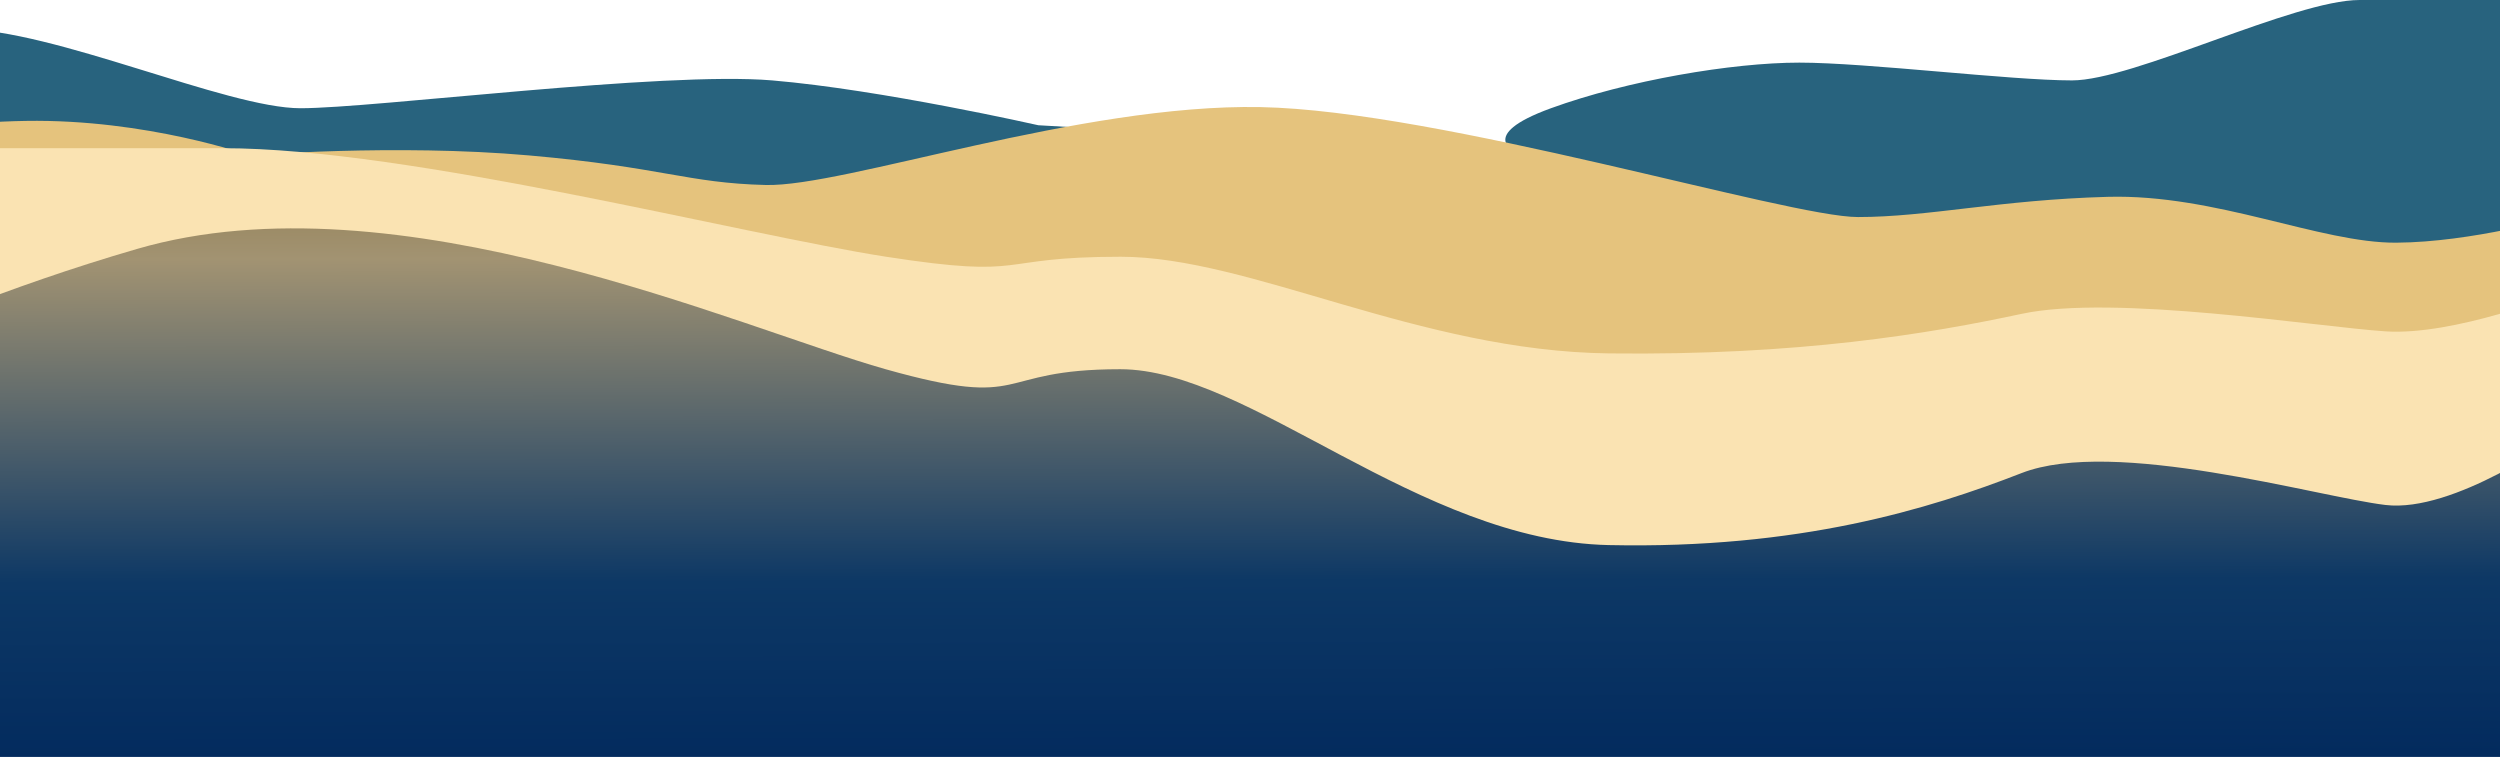
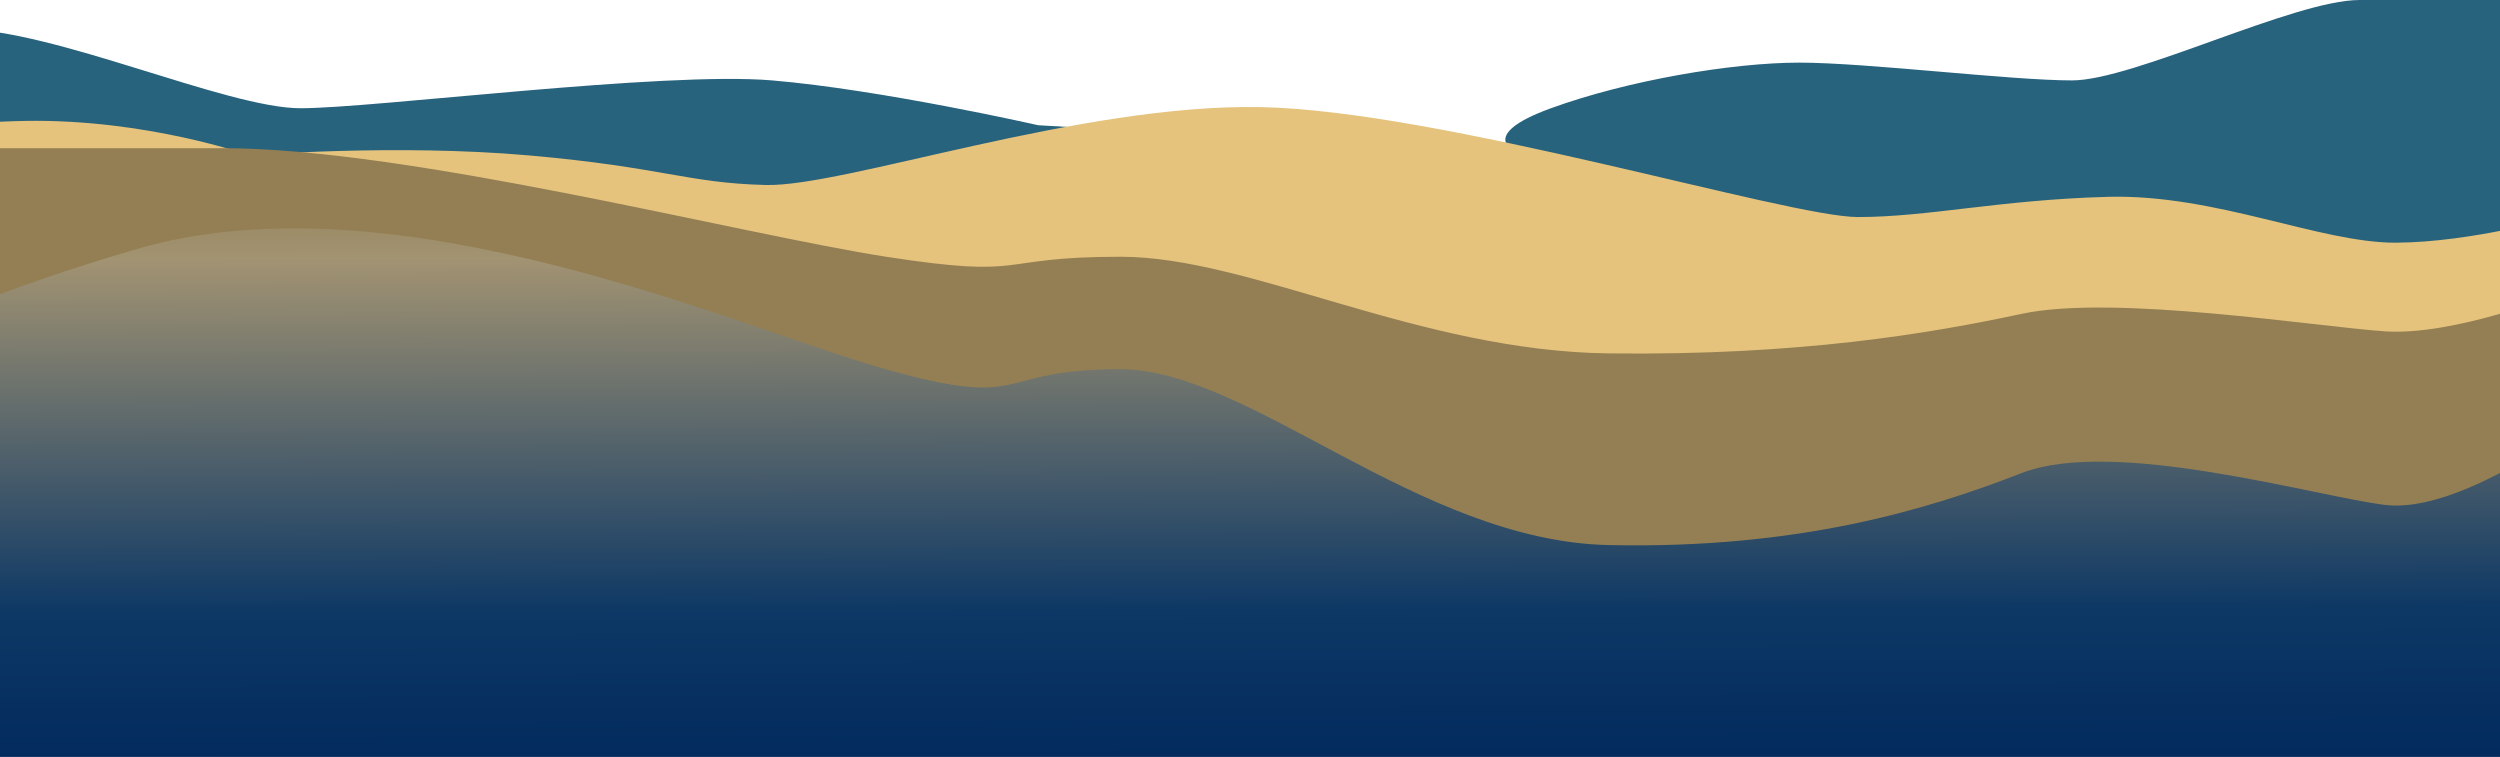
<svg xmlns="http://www.w3.org/2000/svg" width="1440" height="436" viewBox="0 0 1440 436" fill="none">
  <path d="M444.775 46.311C381.846 40.967 215.561 62.342 173.071 62.342C130.58 62.342 30.76 16.766 -22.488 16.766C-75.735 16.766 -163 62.342 -163 62.342V182.127H1471V0H1359.13C1321.48 0 1228.97 46.311 1193.47 46.311C1157.97 46.311 1075.14 36.069 1036.41 36.069C997.689 36.069 937.449 46.311 893.345 62.342C849.241 78.372 873.982 88.169 873.982 88.169L598.063 72.138C598.063 72.138 507.704 51.654 444.775 46.311Z" fill="#28637E" />
  <path d="M14.881 69.641C-54.905 70.777 -146 89.521 -146 89.521V270.43H1474V125.021C1474 125.021 1423.92 139.505 1380.24 139.789C1336.56 140.073 1276.36 111.673 1214.03 113.377C1151.7 115.081 1110.69 125.021 1070.2 125.021C1029.71 125.021 829.942 63.677 726.062 61.689C622.182 59.701 486.338 107.697 441.057 106.561C395.776 105.425 381.925 96.337 304.681 89.521C227.436 82.705 143.799 89.521 143.799 89.521C143.799 89.521 84.668 68.505 14.881 69.641Z" fill="#E5C37D" />
-   <path d="M128.581 85.365H-145.82V347.696H1474V169.374C1474 169.374 1413.38 193.469 1374.02 190.864C1334.67 188.259 1217.68 169.374 1164.5 180.77C1111.32 192.167 1036.34 204.866 926.792 203.563C817.244 202.261 719.927 147.883 645.477 147.883C571.027 147.883 594.426 160.908 510.404 147.883C426.381 134.858 236.002 85.365 128.581 85.365Z" fill="#FAE3B2" />
+   <path d="M128.581 85.365H-145.82V347.696H1474V169.374C1474 169.374 1413.38 193.469 1374.02 190.864C1334.67 188.259 1217.68 169.374 1164.5 180.77C1111.32 192.167 1036.34 204.866 926.792 203.563C817.244 202.261 719.927 147.883 645.477 147.883C571.027 147.883 594.426 160.908 510.404 147.883C426.381 134.858 236.002 85.365 128.581 85.365Z" fill="#937F53" />
  <path d="M79 143.367C-71 186.969 -178 251.765 -178 251.765L-146.31 436H1474V251.765C1474 251.765 1413.36 295.602 1373.99 290.863C1334.63 286.124 1217.6 251.765 1164.41 272.499C1111.21 293.233 1036.21 316.336 926.627 313.967C817.046 311.597 719.699 212.667 645.227 212.667C570.754 212.667 594.16 236.363 510.112 212.667C426.065 188.971 229 99.765 79 143.367Z" fill="url(#paint0_linear_155_934)" />
  <defs>
    <linearGradient id="paint0_linear_155_934" x1="648" y1="98.927" x2="648.748" y2="436.493" gradientUnits="userSpaceOnUse">
      <stop stop-color="#937F53" />
      <stop offset="0.146" stop-color="#A29372" />
-       <stop offset="0.698" stop-color="#0D3865" />
+       <stop offset="0.75" stop-color="#0D3865" />
      <stop offset="1" stop-color="#032B5E" />
    </linearGradient>
  </defs>
</svg>
